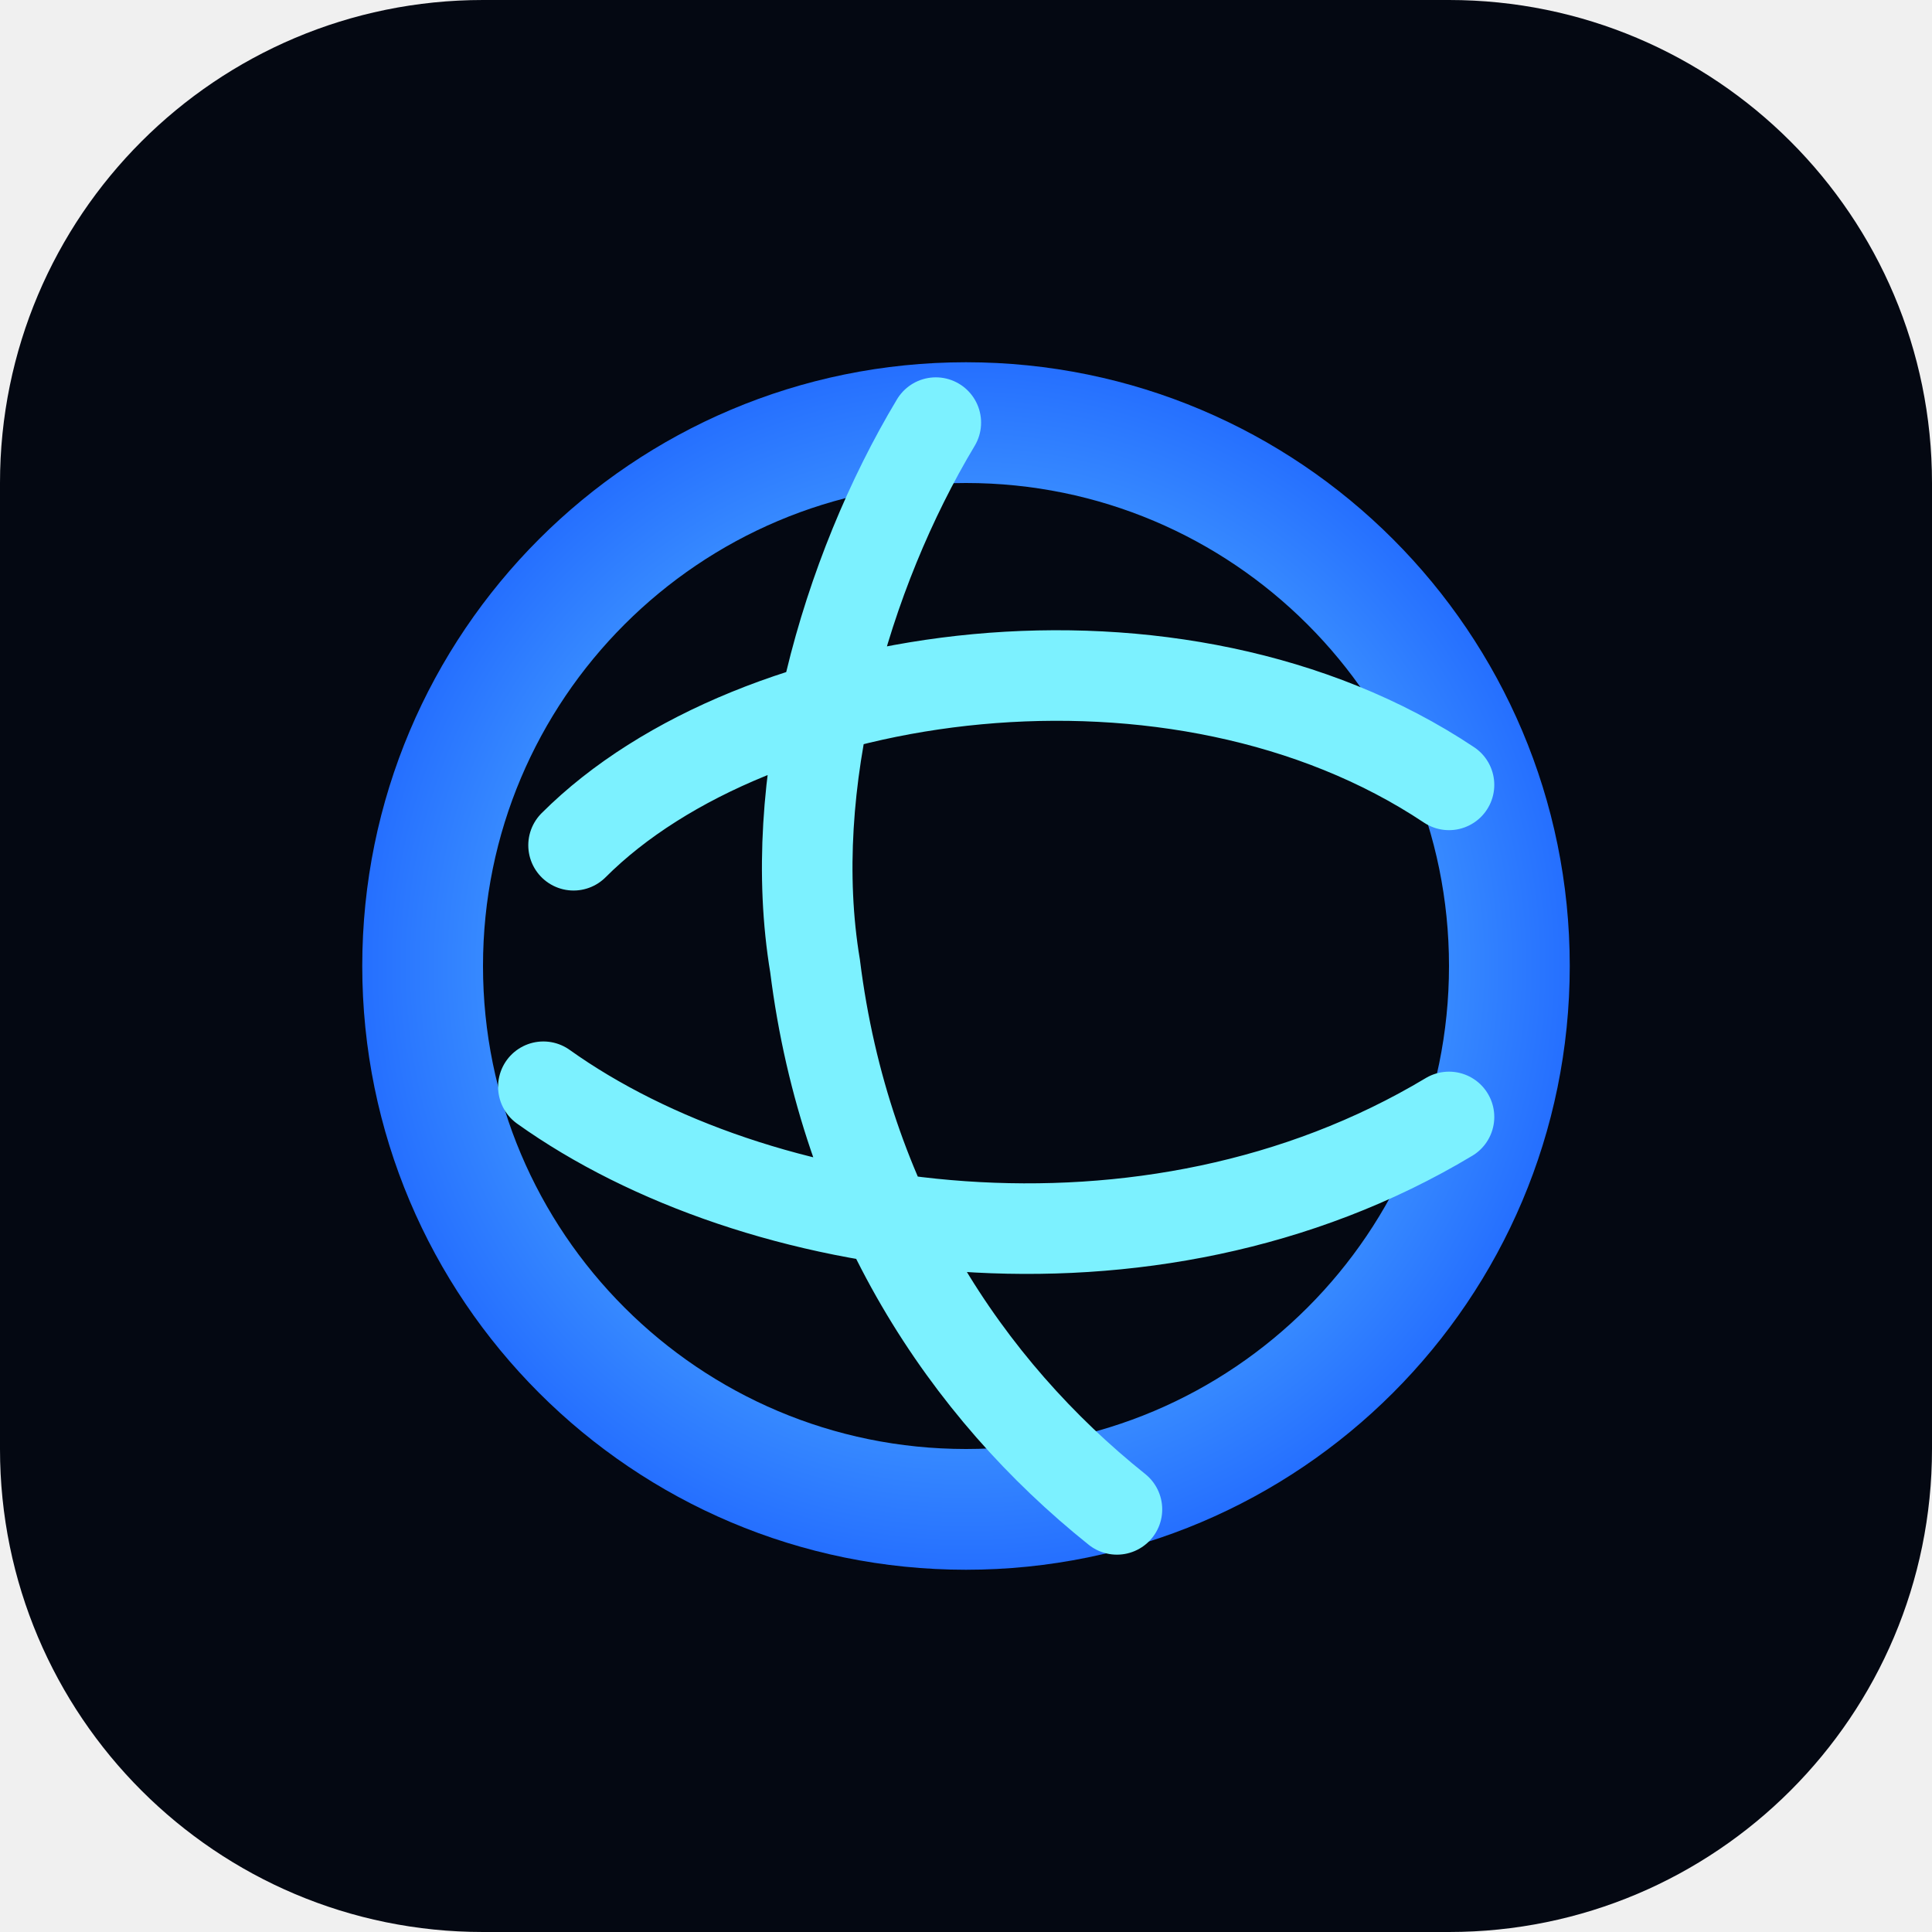
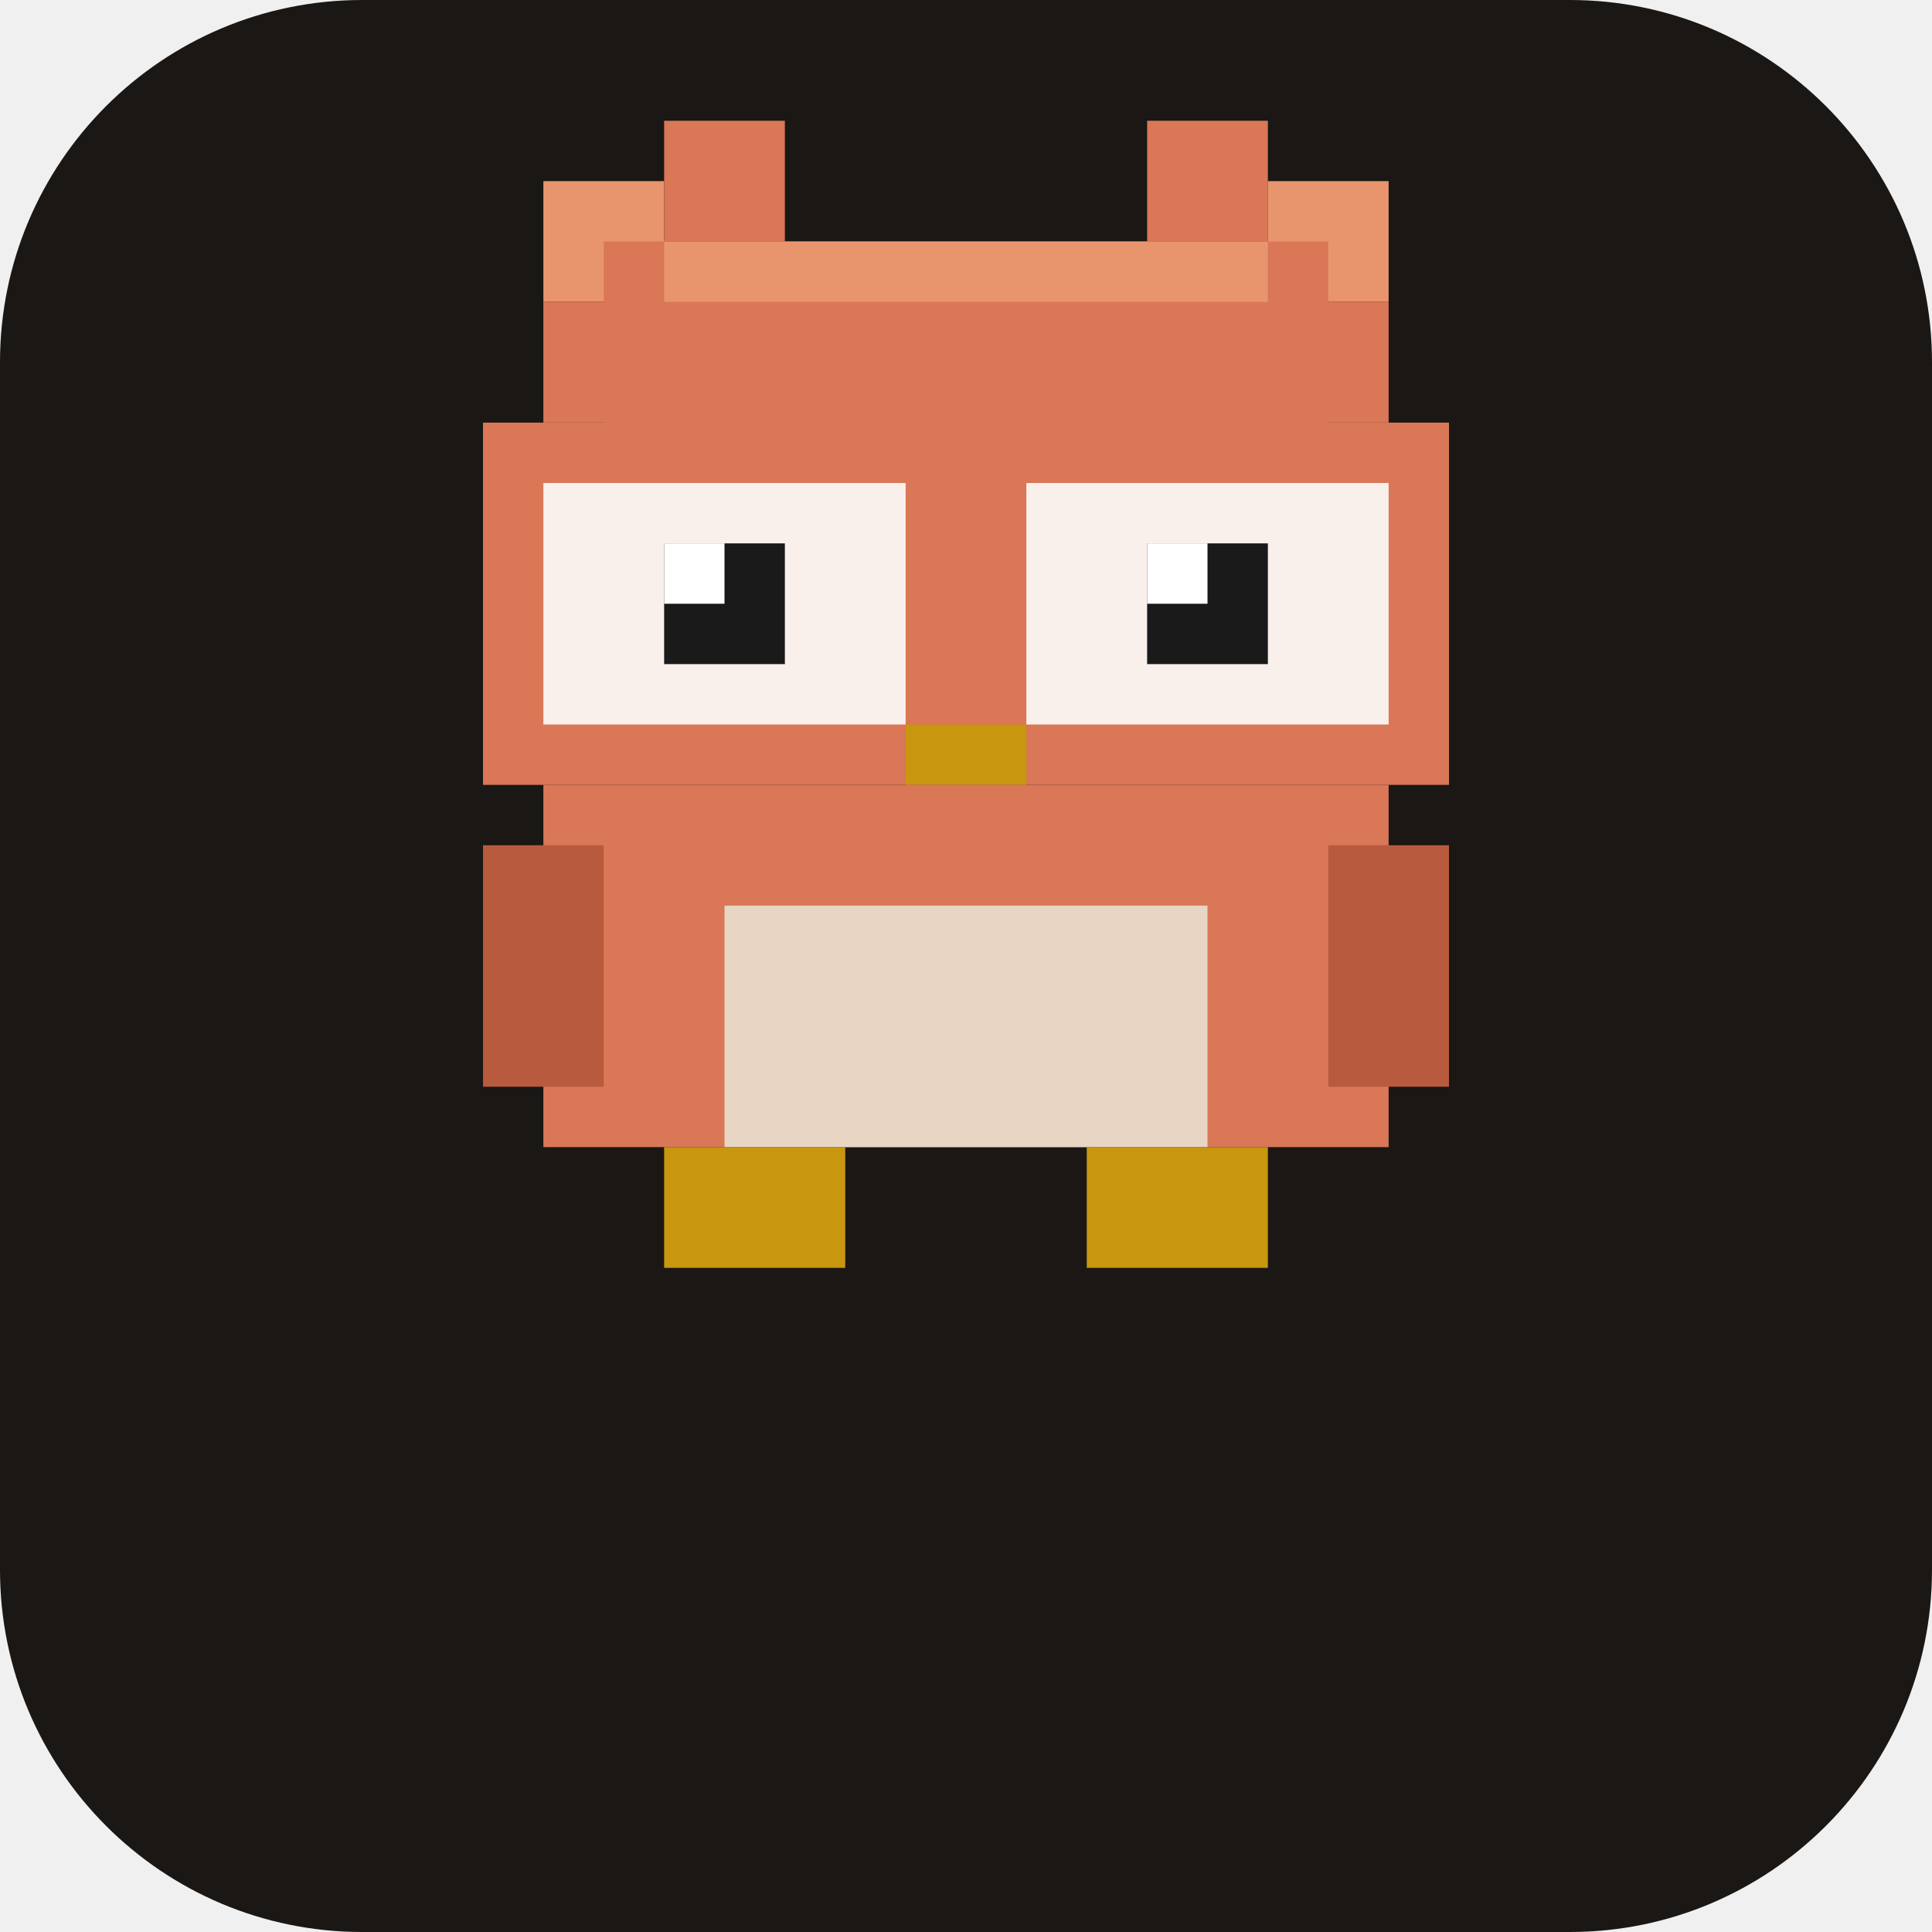
- <svg xmlns="http://www.w3.org/2000/svg" viewBox="0 0 64 64">
-   <defs>
-     <radialGradient id="glow" cx="50%" cy="50%" r="60%">
-       <stop offset="0%" stop-color="#7cf1ff" />
-       <stop offset="100%" stop-color="#1f66ff" />
-     </radialGradient>
-   </defs>
-   <rect width="64" height="64" rx="16" fill="#040812" />
-   <circle cx="32" cy="32" r="18" fill="none" stroke="url(#glow)" stroke-width="4" />
-   <path d="M19 28c6-6 20-8 29-2M18 36c7 5 20 7 30 1M31 14c-3 5-5 12-4 18 1 8 5 14 10 18" fill="none" stroke="#7cf1ff" stroke-linecap="round" stroke-width="3" />
+ <svg xmlns="http://www.w3.org/2000/svg" viewBox="0 0 32 32">
+   <rect width="32" height="32" rx="6" fill="#1A1714" />
+   <rect x="9" y="3" width="2" height="2" fill="#E8956E" />
+   <rect x="11" y="2" width="2" height="2" fill="#D97757" />
+   <rect x="19" y="2" width="2" height="2" fill="#D97757" />
+   <rect x="21" y="3" width="2" height="2" fill="#E8956E" />
+   <rect x="10" y="4" width="12" height="3" fill="#D97757" />
+   <rect x="9" y="5" width="14" height="2" fill="#D97757" />
+   <rect x="11" y="4" width="10" height="1" fill="#E8956E" />
+   <rect x="8" y="7" width="16" height="6" fill="#D97757" />
+   <rect x="9" y="8" width="6" height="4" fill="#FAF0EB" />
+   <rect x="17" y="8" width="6" height="4" fill="#FAF0EB" />
+   <rect x="11" y="9" width="2" height="2" fill="#1A1A1A" />
+   <rect x="19" y="9" width="2" height="2" fill="#1A1A1A" />
+   <rect x="11" y="9" width="1" height="1" fill="#FFFFFF" />
+   <rect x="19" y="9" width="1" height="1" fill="#FFFFFF" />
+   <rect x="15" y="12" width="2" height="1" fill="#C8960F" />
+   <rect x="9" y="13" width="14" height="6" fill="#D97757" />
+   <rect x="8" y="14" width="2" height="4" fill="#B85A3E" />
+   <rect x="22" y="14" width="2" height="4" fill="#B85A3E" />
+   <rect x="12" y="15" width="8" height="4" fill="#E8D5C4" />
+   <rect x="11" y="19" width="3" height="2" fill="#C8960F" />
+   <rect x="18" y="19" width="3" height="2" fill="#C8960F" />
</svg>
